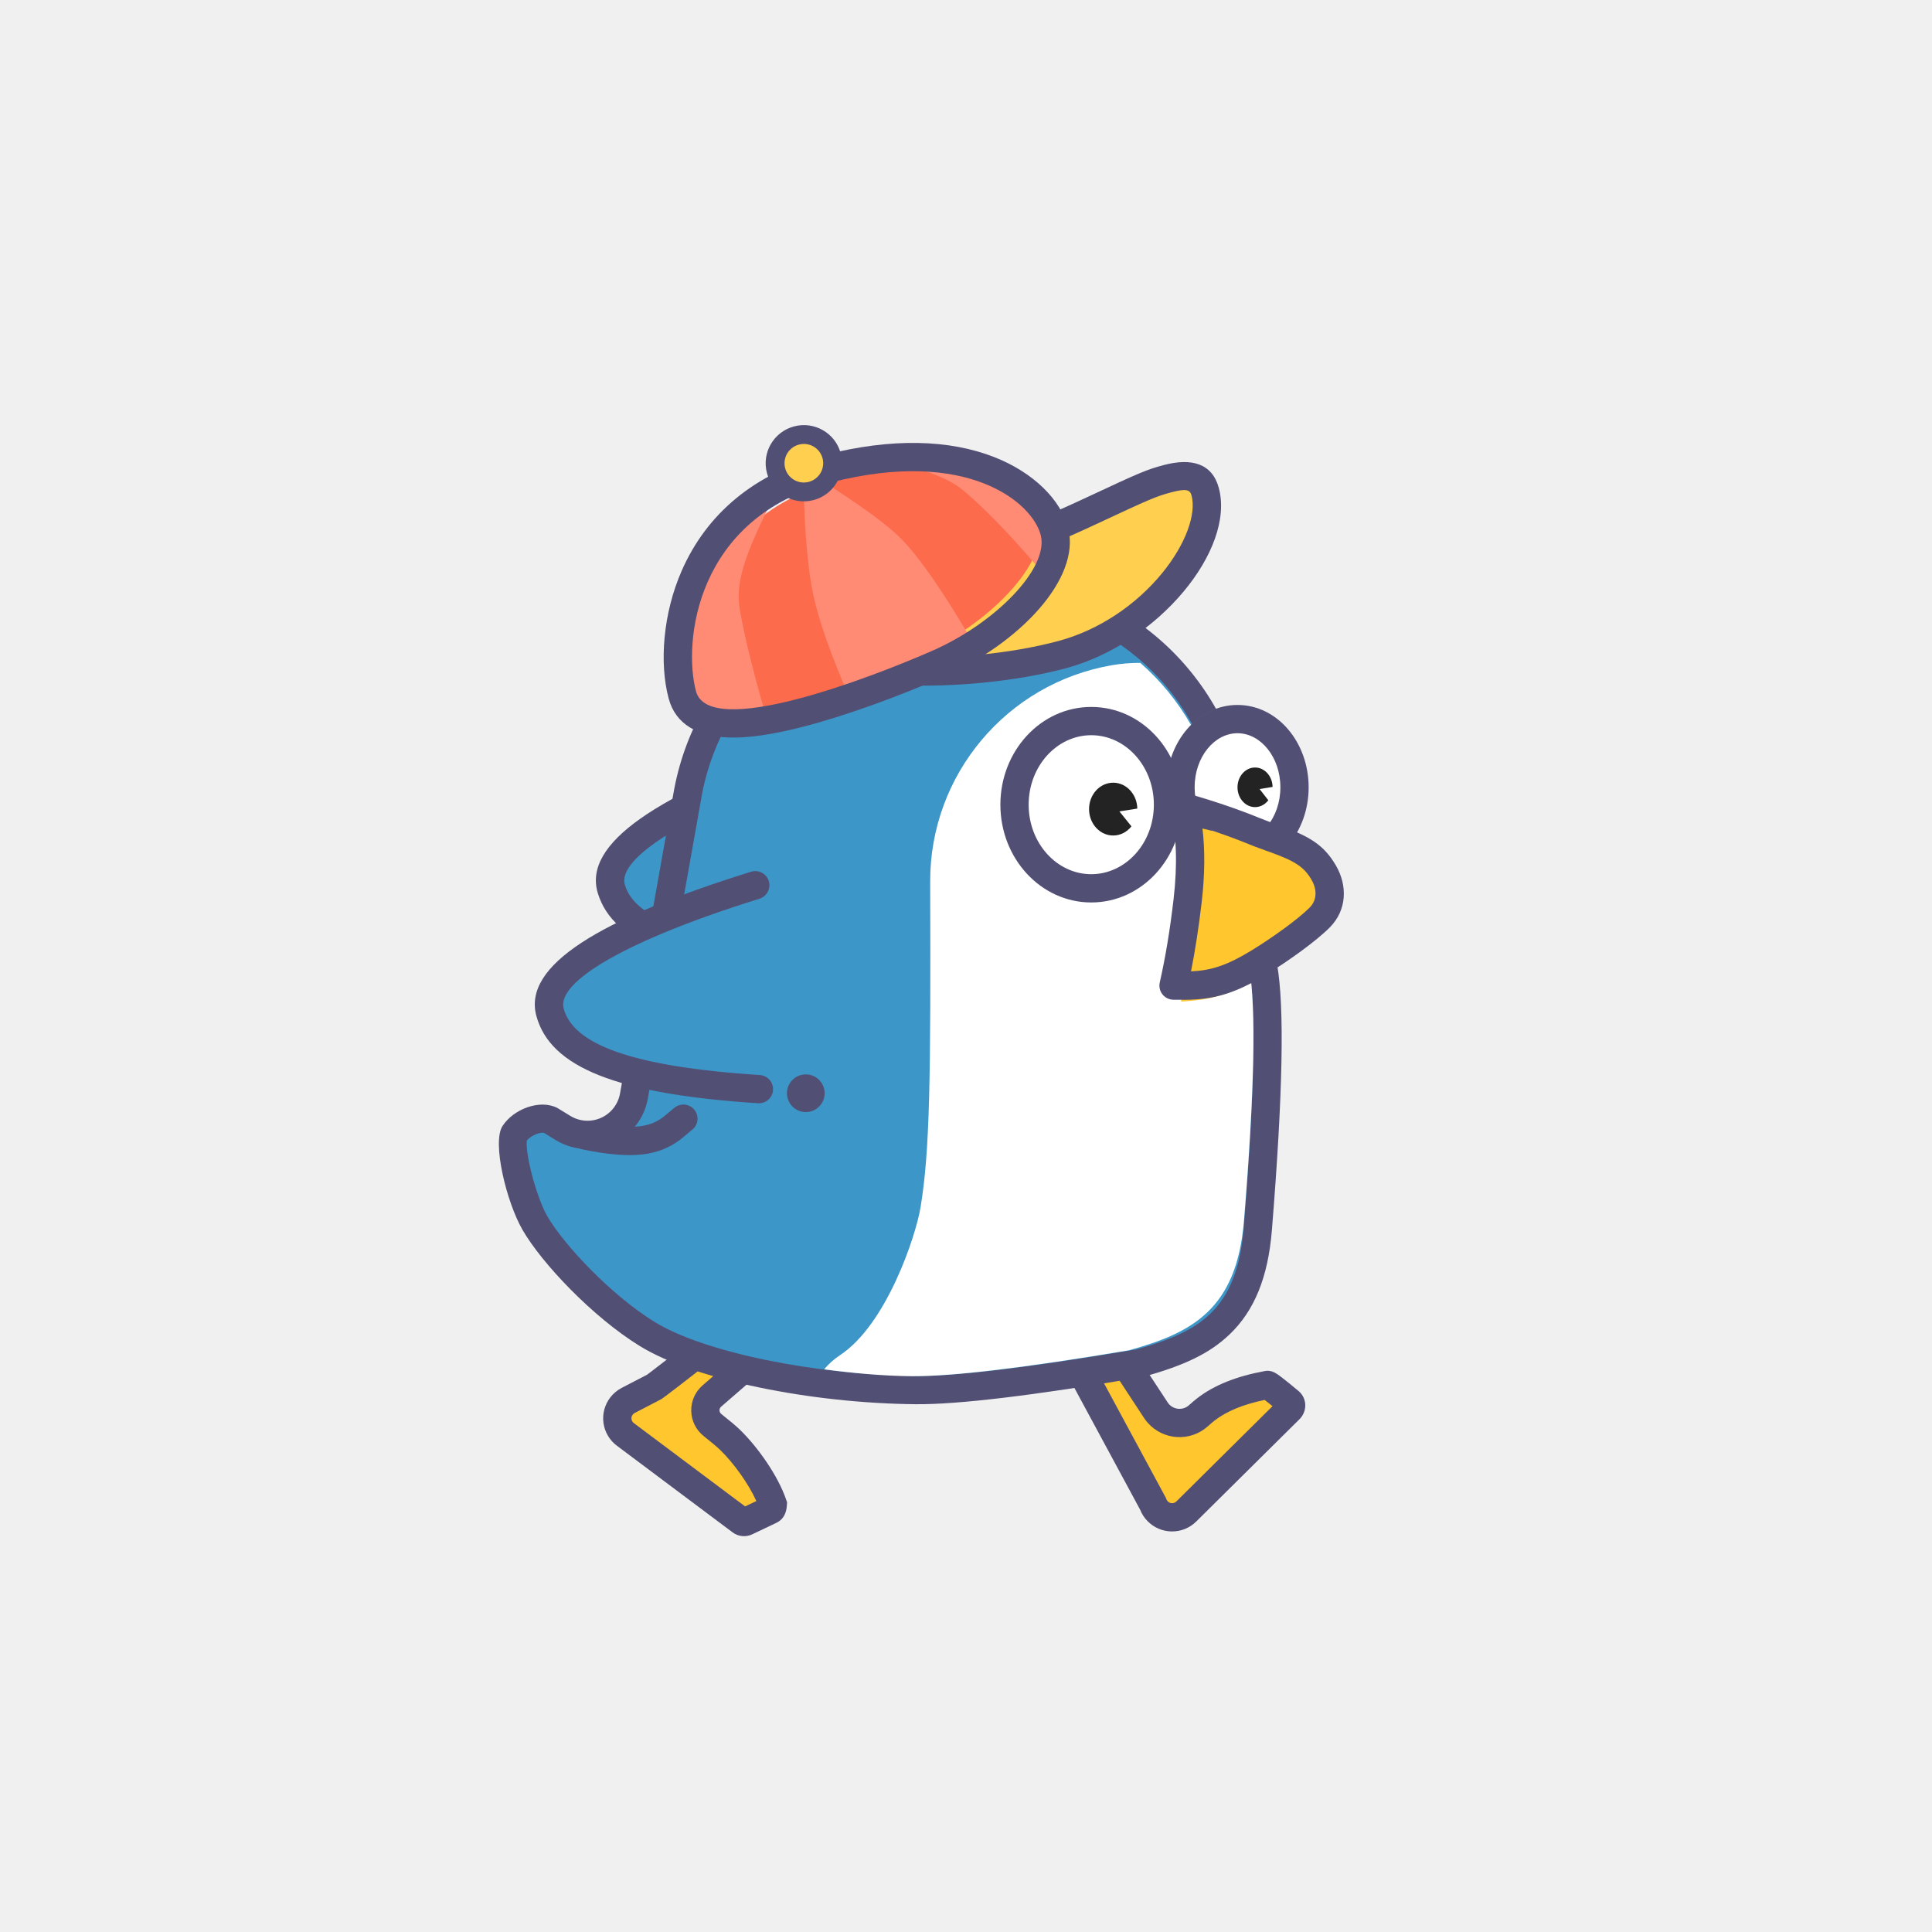
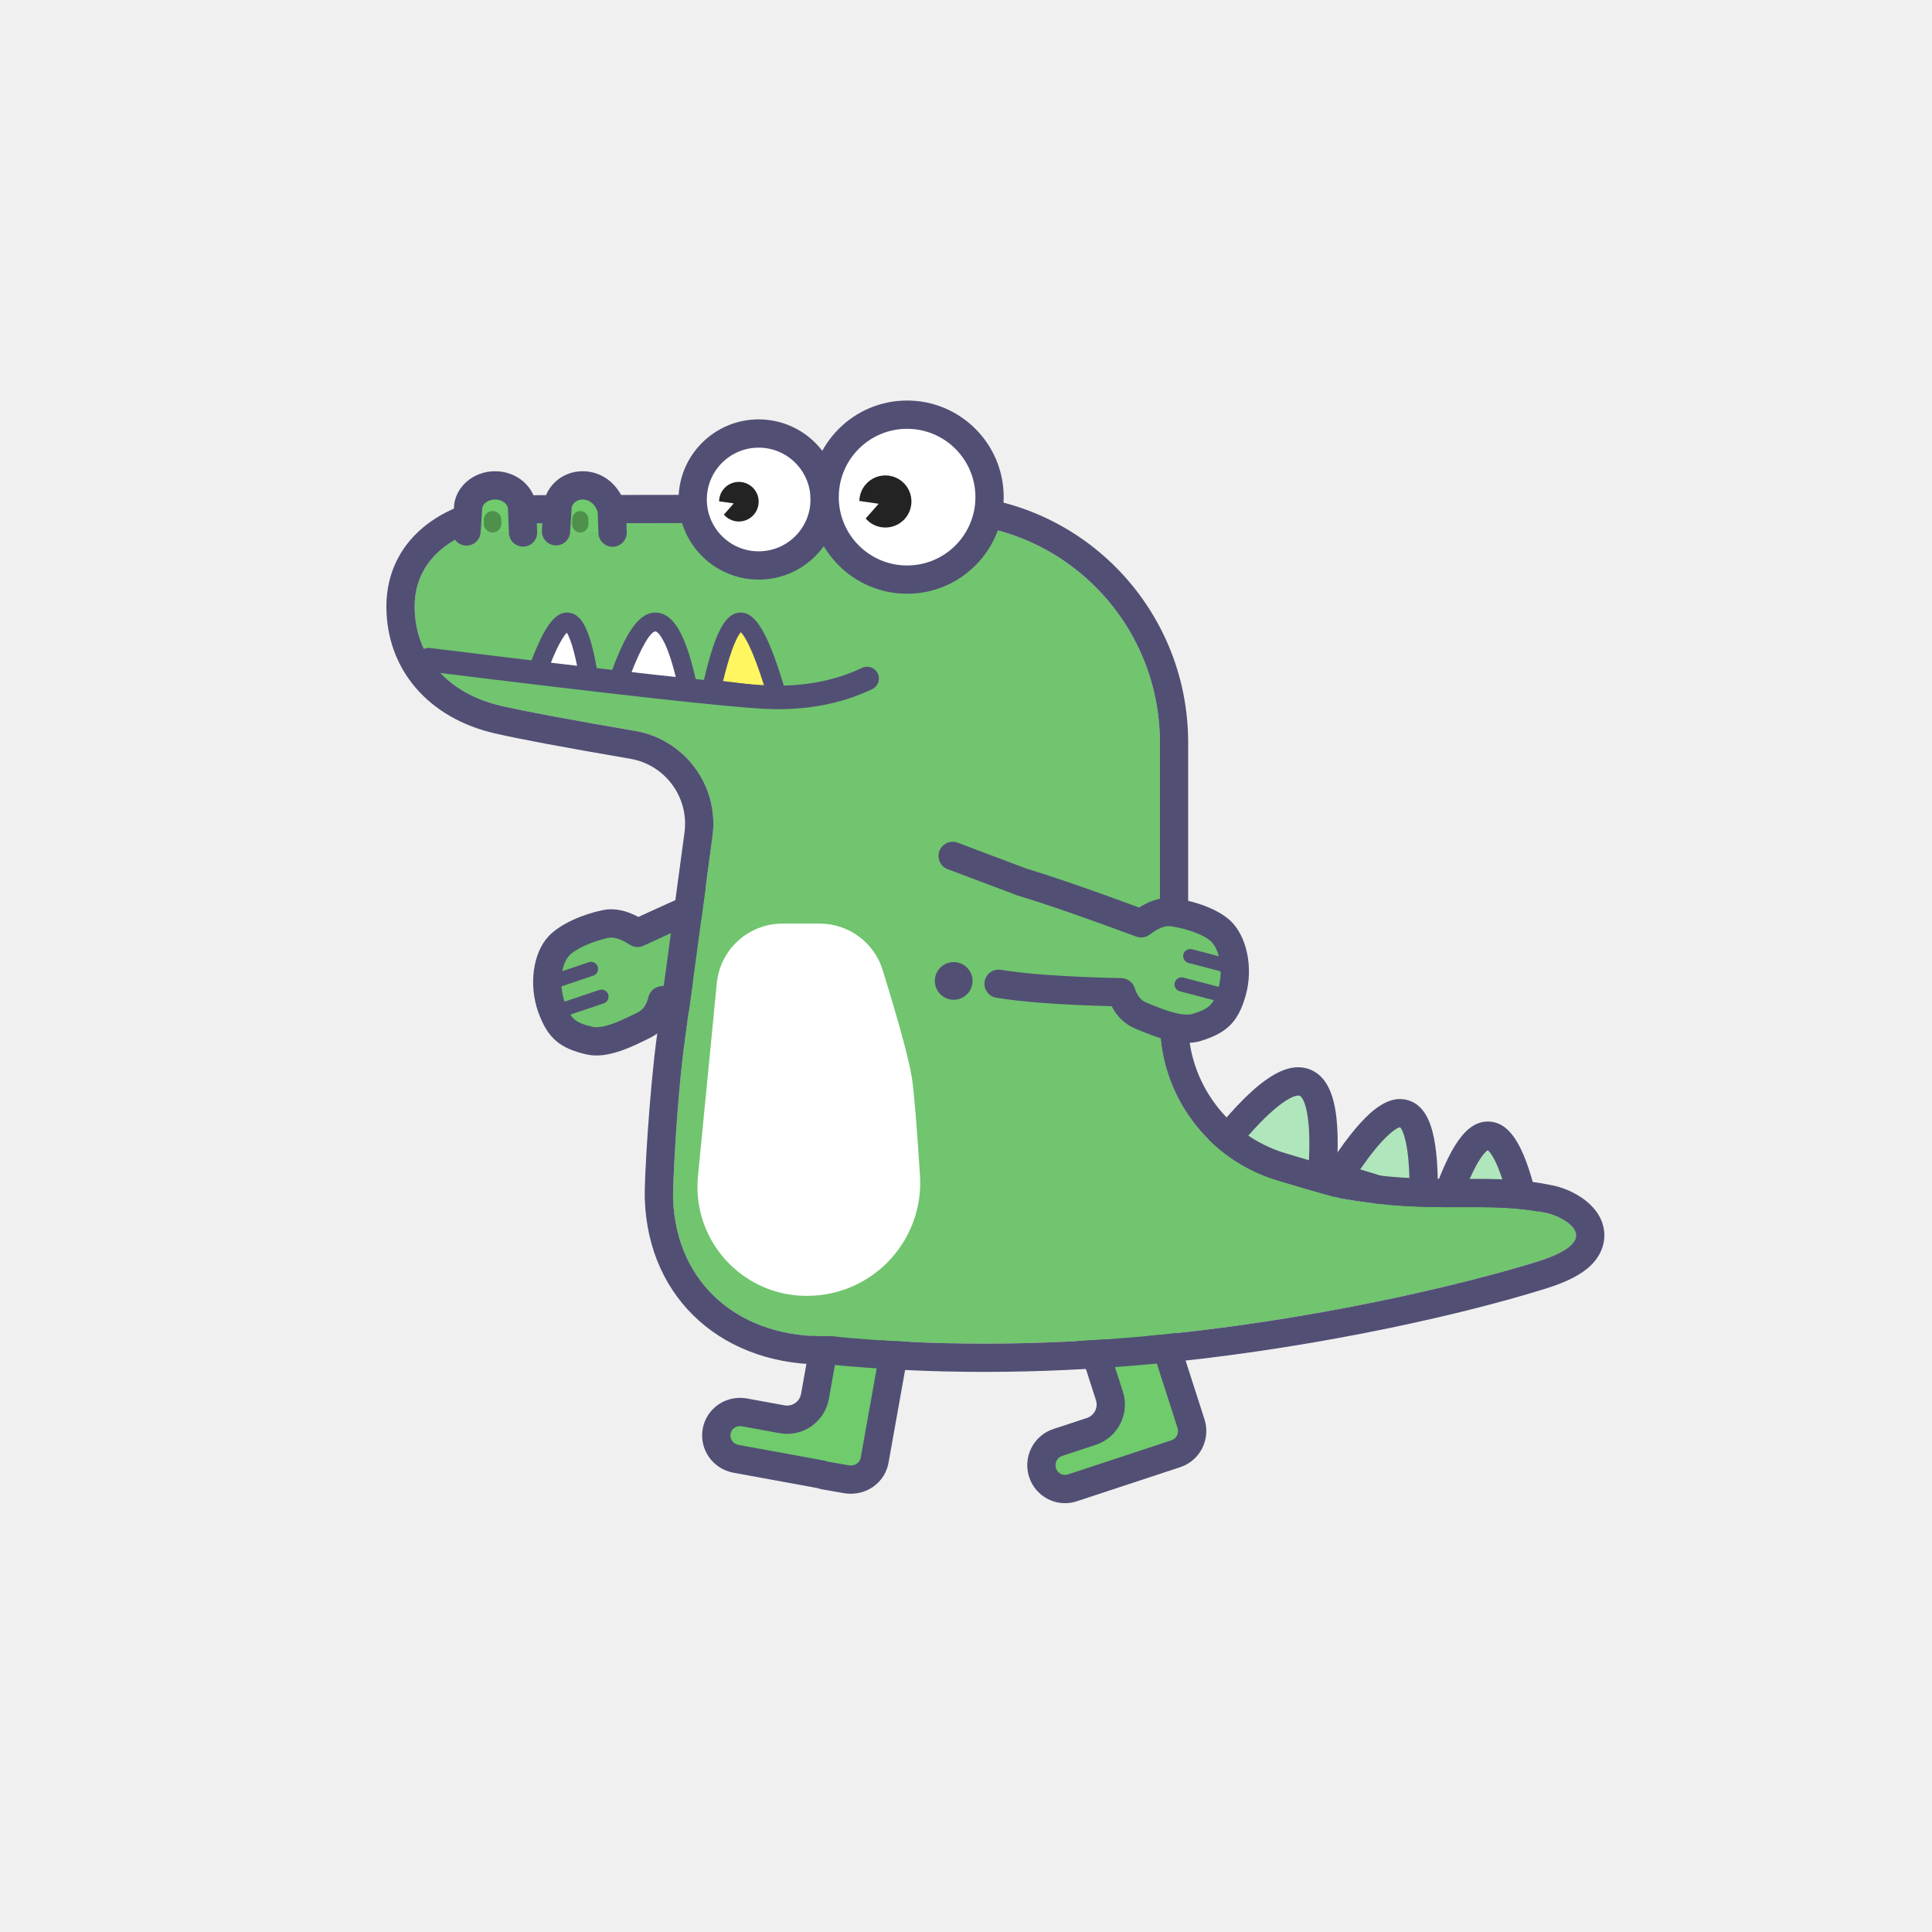
<svg xmlns="http://www.w3.org/2000/svg" width="800px" height="800px" viewBox="0 0 1024 1024" class="icon" version="1.1">
-   <path d="M377.299 739.92l24.861-21.554a2.505 2.505 0 0 0-0.15-3.916l-12.957-9.626a2.597 2.597 0 0 0-3.239 0.12c-25.433 19.786-38.425 29.818-38.979 30.108l-13.839 7.19a10.854 10.854 0 0 0-3.619 3.04 10.64 10.64 0 0 0 2.143 15.038l61.293 45.89c0.769 0.572 1.796 0.674 2.662 0.26l12.81-6.099c0.777-0.367 1.214-1.399 1.316-3.084-4.423-12.99-15.665-27.351-22.678-34.152-1.798-1.743-4.89-4.348-9.276-7.822a9.99 9.99 0 0 1-1.633-14.034c0.385-0.497 0.817-0.952 1.286-1.359z" fill="#FFC62E" />
-   <path d="M345.038 727.05a1996.8 1996.8 0 0 0 7.375-5.672c6.469-4.995 16.034-12.42 28.692-22.263a10.09 10.09 0 0 1 12.415-0.305l12.957 9.623a10.003 10.003 0 0 1 0.592 15.6l-24.861 21.551a2.498 2.498 0 0 0 0.087 3.849c4.568 3.611 7.817 6.356 9.84 8.317 9.658 9.358 20.275 24.544 24.556 37.114l0.475 1.396-0.09 1.476c-0.25 4.121-1.716 7.555-5.575 9.396l-12.81 6.099a10.1 10.1 0 0 1-10.372-1.024l-61.27-45.88a18.13 18.13 0 0 1-3.629-25.602 18.355 18.355 0 0 1 6.119-5.135l13.404-6.966c0.637-0.472 1.269-0.949 2.093-1.573z m45.68-16.444l-0.205 0.165c0.07-0.055 0.14-0.107 0.205-0.165z m-9.011 57.898c-1.576-1.526-4.508-4.004-8.711-7.33a17.483 17.483 0 0 1-0.602-26.916l20.175-17.493-4.99-3.704c-27.725 21.564-36.085 28.01-37.291 28.637l-13.839 7.19a3.364 3.364 0 0 0-1.121 0.942c-1.079 1.406-0.797 3.384 0.682 4.483l58.912 44.112 5.952-2.837c-4.208-9.351-12.141-20.275-19.166-27.084z" fill="#524F75" />
-   <path d="M612.639 747.448l-24.294-37.001a2.51 2.51 0 0 0-3.249-0.862l-14.291 7.345c-1.406 0.922-1.723 2.5-0.957 3.674l41.252 76.41a10.914 10.914 0 0 0 2.45 3.949 10.69 10.69 0 0 0 15.213 0.142l54.829-54.329c1.051-1.209 0.939-2.815-0.112-3.736-7.29-6.084-11.187-9.079-11.689-8.986-13.891 2.533-24.766 6.843-32.623 12.937a74.752 74.752 0 0 0-4.009 3.402v-0.002a14.985 14.985 0 0 1-22.521-2.942z" fill="#FFC62E" />
-   <path d="M566.702 710.666l0.332-0.217 14.638-7.528a10.005 10.005 0 0 1 12.937 3.409l24.294 37.004a7.493 7.493 0 0 0 11.262 1.469 81.001 81.001 0 0 1 4.418-3.741c8.909-6.908 20.885-11.654 35.87-14.386a7.348 7.348 0 0 1 3.751 0.25c0.482 0.155 0.902 0.337 1.311 0.542 0.47 0.242 0.924 0.512 1.421 0.839 0.727 0.477 1.616 1.131 2.722 1.981 2.043 1.571 4.91 3.896 8.764 7.116 4.241 3.719 4.508 10.05 0.829 14.286l-0.38 0.407-54.829 54.329a18.187 18.187 0 0 1-25.86-0.24 18.2 18.2 0 0 1-3.911-6.057l-40.908-75.774c-2.827-4.705-1.286-10.66 3.337-13.689z m77.06 42.246c-0.879 0.682-2.088 1.708-3.599 3.065-9.248 8.277-23.462 7.493-31.742-1.756a22.136 22.136 0 0 1-2.041-2.652l-21.839-33.263-5.802 2.982 39.239 72.684 0.192 0.549c0.165 0.462 0.427 0.882 0.764 1.226a3.197 3.197 0 0 0 4.566 0.045l50.953-50.491a171.303 171.303 0 0 0-3.919-3.122c-0.082-0.062-0.162-0.127-0.247-0.187-11.404 2.36-20.23 6.042-26.527 10.919z" fill="#524F75" />
-   <path d="M433.971 510.666c-77.699-6.414-104.805-21.889-110.01-42.766-5.205-20.877 35.475-43.552 109.845-65.301" fill="#3D96C8" />
-   <path d="M436.349 500.666c-69.135-2.075-99.495-13.135-105.157-31.649-4.218-13.802 31.12-37.019 101.588-61.7a7.493 7.493 0 1 0-4.955-14.144c-79.502 27.845-119.039 53.82-110.967 80.224 8.254 27.001 43.922 39.993 119.039 42.246a7.493 7.493 0 1 0 0.452-14.978z" fill="#524F75" />
-   <path d="M343.122 707.097c28.679 17.62 90.112 29.191 142.216 29.679 21.896 0.202 61.47-4.546 118.734-14.244 33.989-9.536 58.623-22.166 62.591-71.096 5.767-71.143 6.708-117.51 2.812-139.097-3.149-17.48-8.699-48.068-16.654-91.763C641.396 357.798 586.989 312.195 523.511 312.195H493.835C430.779 312.195 376.607 357.214 364.734 419.478L335.997 580.913c-2.418 13.582-15.387 22.63-28.967 20.215a25.031 25.031 0 0 1-8.714-3.322l-6.359-3.909c-5.555-2.865-15.52 1.086-19.334 7.018-3.814 5.932 4.323 35.922 10.799 47.181 6.479 11.244 31.017 41.382 59.699 59z" fill="#3D96C8" />
-   <path d="M339.199 713.483c-25.086-15.412-52.122-44.022-62.272-61.66-8.472-14.726-16.209-46.257-10.607-54.971 5.847-9.096 19.896-14.351 29.069-9.626l6.853 4.193a17.483 17.483 0 0 0 26.377-11.821l28.754-161.525C369.919 352.283 427.178 304.702 493.835 304.702h29.676c67.102 0 124.611 48.2 136.682 114.533 7.955 43.7 13.504 74.29 16.656 91.778 4.046 22.453 3.099 69.215-2.722 141.03-2.026 24.998-9.331 42.653-22.313 55.116-10.799 10.365-24.296 16.576-45.723 22.585-58.448 9.94-98.356 14.728-120.827 14.518-55.591-0.512-117.063-12.965-146.065-30.78z m-59.941-104.923c0.28 3.269 1.044 7.503 2.185 12.156 2.273 9.263 5.719 18.839 8.477 23.634 8.936 15.527 34.234 42.299 57.127 56.36 26.247 16.127 85.244 28.073 138.362 28.567 21.272 0.195 60.391-4.488 117.021-14.074 19.024-5.362 30.458-10.657 39.009-18.862 10.12-9.718 16.004-23.942 17.755-45.523 5.712-70.474 6.639-116.441 2.907-137.161-3.152-17.475-8.699-48.058-16.654-91.75C634.673 362.696 583.36 319.688 523.511 319.688H493.835C434.383 319.688 383.296 362.144 372.112 420.792l-28.737 161.432c-3.142 17.653-20.003 29.419-37.656 26.277a32.403 32.403 0 0 1-11.329-4.318l-6.007-3.696c-1.771-0.659-7.008 1.296-9.159 4.054-0.12 1.211-0.1 2.475 0.032 4.021z" fill="#524F75" />
-   <path d="M645.869 424.308a52914.725 52914.725 0 0 1 16.194 88.544c3.786 20.827 2.872 65.566-2.737 134.214-3.859 47.211-27.81 59.399-60.868 68.601-55.683 9.358-94.173 13.941-115.467 13.744-14.284-0.132-30.213-1.506-46.18-3.639a38.417 38.417 0 0 1 8.374-7.478c24.848-16.369 40.283-63.52 42.713-78.309 4.94-30.058 5.447-66.567 5.118-172.679-0.175-56.557 40.438-105.002 96.159-114.7a85.609 85.609 0 0 1 15.18-1.271A127.171 127.171 0 0 1 645.869 424.308z" fill="#FFFFFF" />
-   <path d="M618.146 419.733a45.306 36.24 90 1 0 72.479 0 45.306 36.24 90 1 0-72.479 0Z" fill="#FFFFFF" />
-   <path d="M655.902 460.945c21.154 0 37.708-19.813 37.708-43.652s-16.556-43.652-37.708-43.652c-21.154 0-37.708 19.813-37.708 43.652s16.559 43.652 37.708 43.652z m0-14.985c-12.226 0-22.723-12.568-22.723-28.667s10.502-28.667 22.723-28.667c12.221 0 22.723 12.568 22.723 28.667s-10.502 28.667-22.723 28.667z" fill="#524F75" />
-   <path d="M672.239 424.153c-1.711 2.228-4.226 3.636-7.038 3.636-5.137 0-9.298-4.7-9.298-10.497s4.161-10.497 9.298-10.497c5.073 0 9.196 4.586 9.298 10.285l-6.893 1.131 4.633 5.944z" fill="#232323" />
-   <path d="M625.996 530.869c12.842-1.004 23.952-1.376 43.79-15.979 8.272-6.092 23.255-18.332 30.243-26.726 6.619-7.947 4.503-17.55 0-23.917-9.261-13.09-23.112-13.834-38.805-18.734-6.027-1.881-19.936-5.884-37.736-9.268 4.556 13.594 6.566 29.978 6.019 49.152-0.475 16.739-1.643 31.896-3.512 45.473z" fill="#FFC62E" />
-   <path d="M636.913 478.248c1.693-14.576 1.821-27.8 0.36-39.681 9.358 2.967 17.735 6.032 24.421 8.781 1.843 0.757 3.736 1.486 5.932 2.29 0.849 0.312 1.711 0.622 2.82 1.022l2.702 0.969c12.947 4.66 17.93 7.722 21.946 14.611 3.077 5.27 2.942 10.872-0.932 14.771-6.089 6.137-19.923 16.094-31.04 22.87-12.862 7.84-21.229 10.495-31.854 10.969 2.228-11.212 4.106-23.41 5.644-36.602z m-14.975 51.625l1.636 0.017c2.233 0.022 3.417 0.03 4.783 0.017 14.796-0.122 26.137-3.219 42.566-13.235 12.068-7.353 26.736-17.915 33.877-25.108 9.151-9.223 9.468-22.208 3.234-32.883-6.289-10.767-13.812-15.395-29.816-21.154l-2.717-0.974c-1.079-0.387-1.908-0.687-2.712-0.984a144.529 144.529 0 0 1-5.4-2.085c-9.845-4.046-23.01-8.684-37.603-12.802-5.51-1.556-10.66 3.397-9.316 8.966 3.132 13.012 3.671 28.64 1.556 46.869-1.903 16.382-4.346 31.115-7.328 44.199a7.493 7.493 0 0 0 7.24 9.156z" fill="#524F75" />
-   <path d="M540.722 424.728a45.306 36.24 90 1 0 72.479 0 45.306 36.24 90 1 0-72.479 0Z" fill="#FFFFFF" />
-   <path d="M578.39 478.325c26.749 0 48.165-23.337 48.165-51.817 0-28.482-21.414-51.819-48.165-51.819-26.754 0-48.168 23.337-48.168 51.819 0 28.48 21.414 51.817 48.168 51.817z m0-14.985c-18.172 0-33.183-16.354-33.183-36.832 0-20.48 15.008-36.834 33.183-36.834s33.18 16.354 33.18 36.834c0 20.478-15.01 36.832-33.18 36.832z" fill="#524F75" />
-   <path d="M599.689 437.987c-2.348 2.967-5.809 4.848-9.678 4.848-7.061 0-12.788-6.266-12.788-13.996s5.727-13.996 12.788-13.996c6.976 0 12.643 6.114 12.78 13.714l-9.478 1.509 6.376 7.922z" fill="#232323" />
-   <path d="M308.816 609.225c12.935 2.697 23.477 3.601 31.769 2.635 8.03-0.942 14.239-3.579 19.781-7.712 1.796-1.341 5.849-4.873 6.244-5.157a7.488 7.488 0 0 0 1.676-10.46 7.488 7.488 0 0 0-10.462-1.676c-1.099 0.794-5.262 4.423-6.419 5.282-3.519 2.625-7.278 4.221-12.565 4.84-6.441 0.754-15.477-0.025-26.969-2.42a7.493 7.493 0 1 0-3.055 14.668z" fill="#524F75" />
-   <path d="M564.557 345.487c48.274-15.683 79.396-65.029 71.217-90.227-8.186-25.196-57.612 18.563-105.88 34.25-48.269 15.682-114.222 26.391-106.033 51.587 8.189 25.196 92.425 20.073 140.696 4.39z" fill="#FFD04F" />
-   <path d="M564.877 354.21c-25.509 6.835-59.661 10.3-88.26 8.895-34.083-1.675-56.796-9.511-61.195-25.94-3.796-14.166 5.785-24.268 24.578-31.938 12.481-5.095 24.87-8.303 56.088-15.298l4.641-1.042c12.7-2.858 20.746-4.77 28.575-6.868 6.145-1.646 12.64-3.837 19.676-6.586 7.977-3.117 15.784-6.569 27.153-11.883 27.779-12.984 31.493-14.613 40.647-17.05 14.881-3.964 25.753-0.793 29.224 12.154 8.742 32.626-31.896 82.365-81.127 95.556z m-3.881-14.474c21.418-5.739 41.159-19.067 55.006-36.019 12.452-15.241 18.183-31.264 15.526-41.179-0.813-3.035-2.973-3.664-10.894-1.554-7.853 2.091-11.678 3.77-38.161 16.146-11.639 5.44-19.693 9.003-28.041 12.266-7.523 2.939-14.531 5.3-21.254 7.104-8.072 2.163-16.281 4.114-29.165 7.011l-4.653 1.045c-30.268 6.784-42.319 9.902-53.7 14.547-12.628 5.155-16.962 9.727-15.767 14.187 4.531 16.911 78.483 20.545 131.104 6.446z" fill="#524F75" />
-   <path d="M495.947 342.914c32.907-16.515 59.588-47.046 54.359-64.169-5.227-17.126-41.166-44.474-112.315-22.247-71.158 22.232-74.045 89.128-65.861 114.325 8.189 25.196 90.904-11.396 123.817-27.91z" fill="#FD6B4D" />
-   <path d="M426.144 248.536c20.569 13.442 41.183 26.416 51.956 37.499 9.111 9.375 20.959 26.371 35.544 50.994 2.66 4.495-61.501 37.061-62.89 33.894-10.154-23.151-16.75-41.834-19.782-56.052-3.449-16.162-5.336-44.743-4.828-66.334z m3.206-0.001c30.731-7.795 55.483-10.704 75.633-9.411 20.149 1.29 36.288 18.559 57.347 37.11L556.379 308.037c-17.898-21.48-33.181-37.527-45.848-48.139-8.849-7.413-24.746-12.752-47.69-16.018-9.898-1.407-20.972 5.291-33.491 4.656z m-14.018 4.465C396.105 290.529 389.277 306.945 392.131 323.222c2.853 16.275 8.22 37.508 16.096 63.698L362.075 380.289c-0.217-4.94-3.551-9.288-3.538-13.891 0.071-26.367 3.922-47.257 11.546-62.662 8.959-18.095 23.135-28.019 45.25-50.736z" fill="#FF8B74" />
-   <path d="M493.997 344.987c33.729-14.768 61.973-43.859 57.645-61.236-4.322-17.376-38.78-46.571-111.004-28.095-72.219 18.474-78.603 85.134-71.75 110.722 6.86 25.591 91.377-6.623 125.108-21.391zM425.078 385.339c-15.427 3.945-28.486 5.937-39.043 5.549-15.816-0.587-27.891-6.714-31.619-20.627-5.034-18.786-3.044-45.183 6.985-67.951 13.097-29.738 38.333-51.655 75.53-61.169 35.759-9.15 66.316-8.215 90.167 1.174 20.602 8.114 35.302 22.59 39.092 37.815 6.631 26.676-25.99 60.991-66.183 78.587C476.22 369.128 448.282 379.406 425.078 385.339z" fill="#524F75" />
-   <path d="M440.784 241.578a15.205 15.248 75 1 0-29.456 7.893 15.205 15.248 75 1 0 29.456-7.893Z" fill="#FFD04F" />
-   <path d="M431.286 265.035c-10.796 2.893-21.891-3.495-24.779-14.273-2.888-10.779 3.529-21.858 14.322-24.751 10.793-2.892 21.891 3.495 24.779 14.273 2.891 10.778-3.529 21.858-14.322 24.751z m-2.583-9.65a10.23 10.23 0 0 0 7.258-12.515 10.23 10.23 0 0 0-12.543-7.209 10.23 10.23 0 0 0-7.26 12.518 10.23 10.23 0 0 0 12.545 7.206z" fill="#524F75" />
-   <path d="M401.508 578.095c-77.699-6.414-104.805-21.889-110.01-42.763s35.475-43.552 109.845-65.301" fill="#3D96C8" />
-   <path d="M402.727 569.799c-69.02-4.491-98.978-16.599-103.988-35.306-3.736-13.939 32.393-35.91 103.681-58.118a7.493 7.493 0 1 0-4.456-14.306C317.535 487.127 277.117 511.703 284.262 538.374c7.308 27.273 42.501 41.499 117.49 46.372a7.488 7.488 0 1 0 0.974-14.948z" fill="#524F75" />
-   <path d="M427.088 579.434m-9.99 0a9.99 9.99 0 1 0 19.98 0 9.99 9.99 0 1 0-19.98 0Z" fill="#524F75" />
+   <path d="M474.339 713.673c1.236-6.908-3.442-13.497-10.447-14.718l-11.162-1.941c-7.006-1.219-13.684 3.394-14.92 10.307l-5.864 32.805a14.983 14.983 0 0 1-17.388 12.118l-0.06-0.01-20.005-3.664c-6.943-1.204-13.459 3.292-14.666 10.038-1.219 6.816 3.362 13.332 10.262 14.596l45.036 8.242c0.762 0.29 1.563 0.512 2.398 0.657l11.162 1.941a12.982 12.982 0 0 0 5.545-0.23c4.668-1.149 8.449-4.905 9.341-9.88 0.012-0.09 3.604-20.178 10.769-60.261z" fill="#6FCB6C" />
+   <path d="M388.738 780.57c-10.939-2.003-18.237-12.383-16.289-23.282 1.938-10.852 12.365-18.005 23.39-16.087l20.005 3.666a7.503 7.503 0 0 0 8.724-6.057l5.864-32.808c1.966-10.992 12.533-18.29 23.579-16.369l11.162 1.941c11.074 1.926 18.509 12.4 16.539 23.415l-10.769 60.259a19.913 19.913 0 0 1-14.813 15.807 20.458 20.458 0 0 1-8.734 0.365l-11.162-1.941a20.53 20.53 0 0 1-3.057-0.777l-44.439-8.132z m73.87-74.233l-11.162-1.938c-2.965-0.514-5.754 1.411-6.261 4.241l-5.864 32.808a22.473 22.473 0 0 1-26.082 18.17l-20.03-3.666c-2.895-0.505-5.527 1.304-6.004 3.969-0.49 2.74 1.371 5.385 4.236 5.907l45.705 8.369 0.637 0.242c0.325 0.122 0.669 0.217 1.026 0.275l11.162 1.941c0.804 0.145 1.598 0.105 2.473-0.122 1.938-0.477 3.412-2.008 3.751-3.914l10.772-60.264c0.497-2.797-1.424-5.505-4.358-6.017z" fill="#524F75" />
+   <path d="M612.335 695.713c-2.173-6.751-9.348-10.445-16.032-8.252l-10.647 3.494c-6.681 2.193-10.34 9.438-8.17 16.187l10.522 32.706a14.988 14.988 0 0 1-9.576 18.824l-17.825 5.877c-6.579 2.168-10.17 9.306-8.035 15.952 2.145 6.646 9.211 10.265 15.77 8.102l54.884-18.092c6.579-2.168 10.17-9.306 8.035-15.952-0.022-0.085-6.334-19.701-18.927-58.845z" fill="#6FCB6C" />
+   <path d="M638.399 752.263c3.389 10.552-2.323 21.901-12.825 25.363l-54.881 18.09c-10.53 3.474-21.829-2.333-25.25-12.925-3.392-10.555 2.323-21.906 12.82-25.358l17.828-5.879a7.498 7.498 0 0 0 4.788-9.413l-10.522-32.708c-3.429-10.66 2.35-22.121 12.96-25.602l10.65-3.494c10.645-3.489 22.058 2.385 25.503 13.075l18.932 58.853z m-39.761-57.681l-10.65 3.492c-2.755 0.904-4.286 3.939-3.374 6.778l10.522 32.706c3.789 11.761-2.632 24.366-14.358 28.235l-17.83 5.879c-2.652 0.877-4.123 3.799-3.249 6.529 0.877 2.705 3.694 4.151 6.296 3.289l54.884-18.09c2.652-0.877 4.126-3.801 3.249-6.534l-18.937-58.853c-0.894-2.812-3.831-4.326-6.554-3.432z" fill="#524F75" />
+   <path d="M477.326 500.246c-31.944 9.83-55.938 16.646-71.992 20.445-16.044 3.806-34.159 6.961-54.342 9.478-1.583 6.379-4.783 10.745-9.586 13.1-7.203 3.532-20.025 10.39-29.027 8.267-9.009-2.118-15.35-4.491-20.028-17.588-4.68-13.092-1.683-26.679 3.871-32.581 5.557-5.902 17.343-10.085 24.703-11.629 4.908-1.026 10.575 0.542 17.001 4.71 24.409-11.346 43.298-19.491 56.67-24.431 13.372-4.94 37.184-12.578 71.445-22.908" fill="#70C56E" />
+   <path d="M344.713 549.995c-0.325 0.155-0.664 0.325-1.136 0.559l-1.254 0.619c-1.079 0.529-1.923 0.947-2.782 1.356-3.789 1.823-7.043 3.219-10.3 4.346-6.928 2.398-13.03 3.259-18.577 1.951-13.622-3.207-20.34-8.292-25.368-22.361-5.232-14.641-2.72-31.544 5.472-40.241 6.102-6.479 17.833-11.559 28.617-13.822 6.012-1.261 12.345 0.042 18.959 3.586 22.858-10.562 40.723-18.225 53.648-23.003 13.559-5.005 37.486-12.675 71.882-23.047a7.493 7.493 0 1 1 4.328 14.348c-34.122 10.29-57.824 17.89-71.011 22.76-13.145 4.858-31.869 12.927-56.108 24.199a7.5 7.5 0 0 1-7.235-0.507c-4.91-3.184-8.682-4.228-11.386-3.664-8.06 1.688-17.243 5.669-20.785 9.428-4.076 4.331-5.707 15.298-2.265 24.926 3.144 8.791 5.649 10.69 14.691 12.815 2.228 0.524 5.749 0.025 10.24-1.524 2.627-0.909 5.397-2.098 8.716-3.696a656.559 656.559 0 0 0 5.055-2.485c2.692-1.319 4.533-3.831 5.615-8.182a7.498 7.498 0 0 1 6.344-5.625c19.923-2.485 37.771-5.6 53.548-9.331 15.85-3.759 39.711-10.537 71.515-20.323a7.493 7.493 0 0 1 4.406 14.324c-32.089 9.875-56.225 16.729-72.469 20.577-15.068 3.572-31.879 6.574-50.451 9.021-2.473 5.884-6.461 10.317-11.911 12.992z" fill="#524F75" />
+   <path d="M293.209 516.376l18.762-6.334a3.746 3.746 0 1 1 2.398 7.096l-18.762 6.336a3.746 3.746 0 1 1-2.398-7.098zM298.941 531.006l18.764-6.336a3.746 3.746 0 0 1 2.403 7.093l-18.764 6.341a3.751 3.751 0 0 1-4.75-2.35 3.744 3.744 0 0 1 2.348-4.748z" fill="#524F75" />
+   <path d="M691.232 573.682c9.323 3.582 12.385 23.482 9.181 59.707L644.456 611.902c21.856-29.059 37.451-41.799 46.777-38.22z" fill="#B0E6BB" />
+   <path d="M693.213 592.631c-1.029-7.583-2.872-11.232-4.366-11.833-1.491-0.602-5.35 0.742-11.356 5.48-5.897 4.648-12.96 11.926-21.122 21.801l36.891 14.908c0.992-12.773 0.964-22.915-0.047-30.355z m1.249-25.727c14.001 5.662 17.013 27.76 12.783 67.594a7.493 7.493 0 0 1-10.255 6.156l-55.576-22.453a7.49 7.49 0 0 1-3.102-11.551c24.633-31.597 42.146-45.406 56.15-39.746z" fill="#524F75" />
+   <path d="M743.164 590.054c7.67 1.918 11.918 17.56 12.748 46.939l-46.045-11.481c14.526-25.55 25.62-37.371 33.297-35.458z" fill="#B0E6BB" />
+   <path d="M745.155 605.556c-1.199-5.542-2.62-7.887-3.112-8.04-0.487-0.152-2.98 0.999-7.068 4.925-4.019 3.854-8.719 9.646-14.044 17.348l26.167 8c-0.115-9.363-0.767-16.794-1.943-22.233z m1.269-22.371c12.51 3.824 16.384 21.744 15.58 54.889a7.5 7.5 0 0 1-9.683 6.986l-45.383-13.876a7.493 7.493 0 0 1-4.118-11.202c17.868-27.928 31.102-40.615 43.605-36.797z" fill="#524F75" />
+   <path d="M789.614 601.98c7.048 0.619 13.01 13.679 17.883 39.177l-42.301-3.701c9.228-24.264 17.368-36.09 24.419-35.475z" fill="#B0E6BB" />
+   <path d="M788.19 609.869c-1.114 0.884-2.49 2.518-4.006 4.898-2.478 3.891-5.127 9.413-7.892 16.519l22.198 1.164c-2.008-7.358-4.061-13.127-6.124-17.253-1.259-2.523-2.453-4.293-3.474-5.287a5.362 5.362 0 0 0-0.332-0.305 5.929 5.929 0 0 0-0.37 0.265z m1.156-15.41c12.198 0.639 19.571 15.4 26.159 44.342 1.099 4.845-2.74 9.408-7.697 9.146l-42.406-2.225a7.5 7.5 0 0 1-6.703-9.9c9.583-28.093 18.459-42.004 30.648-41.362z" fill="#524F75" />
+   <path d="M439.678 708.171c-46.34 1.571-81.403-26.567-82.961-73.181-0.15-4.456 1.706-50.581 6.366-84.343 2.443-17.693 7.295-53.483 14.558-107.355 3.594-26.654-14.563-51.367-41.072-55.908-34.569-5.919-58.273-10.36-71.113-13.322C238.367 367.811 219.785 348.752 219.785 321.386c0-27.428 24.756-42.094 51.962-43.935 83.486-0.247 126.299-0.247 128.44 0l98.908-0.222c63.885 0 115.67 52.094 115.67 116.356v148.298c0 38.577 25.288 72.594 62.234 83.708 19.701 5.927 31.264 9.189 34.689 9.78 49.966 8.634 75.521 0.727 108.167 7.58 7.727 1.618 33.397 13.789-5.352 25.83-38.158 11.853-119.136 31.434-206.918 39.389-58.525 5.302-114.488 5.302-167.906 0z" fill="#70C56E" />
+   <path d="M439.678 708.171c53.415 5.302 109.381 5.302 167.906 0 87.779-7.957 168.755-27.536 206.918-39.389 38.75-12.036 13.072-24.206 5.352-25.83-32.638-6.853-58.201 1.054-108.167-7.58-3.424-0.592-14.988-3.854-34.689-9.78-36.946-11.109-62.234-45.126-62.234-83.708v-148.298c0-64.262-51.784-116.356-115.67-116.356l-98.911 0.222c-2.14-0.247-44.956-0.247-128.44 0C244.541 279.29 219.785 293.955 219.785 321.386c0 27.366 18.587 46.425 45.675 52.676 12.84 2.962 36.544 7.403 71.113 13.322 26.509 4.538 44.666 29.254 41.072 55.908-7.263 53.875-12.116 89.662-14.558 107.355-4.66 33.762-6.516 79.882-6.366 84.343 1.558 46.614 36.619 74.752 82.956 73.181z m-97.934-72.684c-0.362-10.814 2.695-59.337 6.499-86.888 2.44-17.673 7.29-53.448 14.553-107.308 2.515-18.659-10.195-35.957-28.752-39.134-34.838-5.967-58.75-10.447-71.955-13.492C227.573 380.698 204.8 355.276 204.8 321.386c0-34.474 28.66-56.365 65.936-58.885 81.888-0.272 120.65-0.295 129.416-0.027l98.943-0.23c72.177 0 130.655 58.823 130.655 131.342v148.298a72.437 72.437 0 0 0 51.565 69.36c18.819 5.662 30.395 8.921 32.925 9.361 20.787 3.591 34.464 4.318 60.816 4.228 12.318-0.042 17.545 0.02 24.356 0.415 8.272 0.477 15.87 1.426 23.525 3.035 9.373 1.971 20.168 7.79 24.886 16.606 4.638 8.677 2.77 18.534-4.566 25.712-5.175 5.065-13.092 9.001-24.306 12.485-53.293 16.556-134.254 33.143-210.01 40.011-59.087 5.355-115.68 5.385-169.769 0.08-54.931 1.414-95.629-33.844-97.427-87.689z" fill="#524F75" />
+   <path d="M414.727 489.522h19.721a34.963 34.963 0 0 1 33.412 24.666c8.814 28.592 13.954 47.541 15.422 56.842 1.141 7.225 2.585 24.576 4.331 52.059 2.1 33.04-22.98 61.525-56.02 63.623a60.316 60.316 0 0 1-3.801 0.122h-0.297c-31.944 0-57.839-25.895-57.839-57.839 0-1.878 0.092-3.756 0.272-5.625l9.995-102.275c1.751-17.918 16.811-31.574 34.804-31.574z" fill="#FFFFFF" />
+   <path d="M294.712 281.575l0.737-11.714c-0.002-6.966 5.964-12.613 13.317-12.613 7.355 0 13.235 5.075 15.46 12.613L324.683 282.224" fill="#6FCB6C" />
+   <path d="M317.19 282.499a7.493 7.493 0 1 0 14.975-0.549l-0.487-13.305-0.267-0.904c-3.162-10.722-11.928-17.985-22.645-17.985-11.314 0-20.662 8.769-20.81 19.841l-0.727 11.506a7.493 7.493 0 0 0 14.958 0.942l0.737-11.711 0.015-0.472c0-2.732 2.523-5.12 5.827-5.12 3.529 0 6.534 2.315 8.01 6.436l0.415 11.321z" fill="#524F75" />
+   <path d="M307.557 270.873c2.365 0 4.281 1.918 4.281 4.281v2.79a4.281 4.281 0 0 1-8.562 0v-2.79a4.276 4.276 0 0 1 4.281-4.281z" fill="#4E904C" />
+   <path d="M247.259 281.575l0.794-11.714c-0.002-6.966 6.421-12.613 14.343-12.613s14.343 5.647 14.343 12.613L277.229 282.224" fill="#6FCB6C" />
+   <path d="M262.396 249.756c-11.761 0-21.671 8.627-21.836 19.821l-0.779 11.491a7.493 7.493 0 1 0 14.95 1.014l0.794-11.714 0.017-0.507c0-2.597 2.867-5.12 6.853-5.12 3.984 0 6.851 2.523 6.851 5.12l0.005 0.295 0.49 12.363a7.49 7.49 0 0 0 7.782 7.19 7.49 7.49 0 0 0 7.19-7.782l-0.482-12.233c-0.097-11.252-10.033-19.938-21.836-19.938z" fill="#524F75" />
+   <path d="M261.09 270.873c2.548 0 4.61 2.065 4.61 4.61v2.133a4.61 4.61 0 0 1-9.221-0.002v-2.13a4.608 4.608 0 0 1 4.61-4.61z" fill="#4E904C" />
+   <path d="M402.107 264.741m-34.966 0a34.966 34.966 0 1 0 69.932 0 34.966 34.966 0 1 0-69.932 0Z" fill="#FFFFFF" />
+   <path d="M402.107 307.2C378.655 307.2 359.649 288.191 359.649 264.741S378.655 222.283 402.107 222.283s42.459 19.009 42.459 42.459-19.011 42.459-42.459 42.459z m0-14.985c15.173 0 27.473-12.3 27.473-27.473S417.28 237.268 402.107 237.268 374.634 249.569 374.634 264.741s12.295 27.473 27.473 27.473z" fill="#524F75" />
+   <path d="M383.675 272.764a10.49 10.49 0 1 0 7.942-17.346 10.49 10.49 0 0 0-10.49 10.277l7.777 1.129-5.23 5.939z" fill="#232323" />
+   <path d="M480.78 263.493m-43.707 0a43.707 43.707 0 1 0 87.415 0 43.707 43.707 0 1 0-87.415 0Z" fill="#FFFFFF" />
+   <path d="M480.78 314.693C452.503 314.693 429.58 291.77 429.58 263.493S452.503 212.293 480.78 212.293 531.98 235.215 531.98 263.493 509.053 314.693 480.78 314.693z m0-14.985C500.778 299.707 516.995 283.493 516.995 263.493S500.778 227.278 480.78 227.278 444.566 243.492 444.566 263.493 460.778 299.707 480.78 299.707z" fill="#524F75" />
+   <path d="M458.827 274.814a13.802 13.802 0 1 0-3.352-9.296l10.233 1.489-6.881 7.807z" fill="#232323" />
+   <path d="M392.894 329.688c5.118 0.412 11.519 13.729 19.204 39.951l-34.966-4.423c5.382-24.096 10.637-35.94 15.762-35.528z" fill="#FFF660" />
+   <path d="M389.674 340.288c-2.078 4.68-4.231 11.589-6.429 20.667l21.836 2.762c-2.91-9.271-5.602-16.471-8.052-21.569-1.436-2.985-2.752-5.17-3.886-6.521a8.454 8.454 0 0 0-0.48-0.529c-0.867 0.987-1.898 2.727-2.99 5.19z m27.213 27.948a4.995 4.995 0 0 1-5.42 6.361l-34.966-4.423a4.995 4.995 0 0 1-4.248-6.044c6.132-27.428 11.778-40.161 21.037-39.417 8.469 0.677 15.068 14.403 23.597 43.522z" fill="#524F75" />
+   <path d="M348.125 329.723c6.216 0.824 11.724 12.465 16.519 34.921l-37.463-2.193c7.745-22.645 14.726-33.555 20.945-32.728z" fill="#FFFFFF" />
+   <path d="M352.403 341.207c-2.1-4.441-3.946-6.401-4.935-6.534-2.24-0.297-7.39 7.333-13.337 23.18l24.164 1.414c-1.888-7.737-3.864-13.769-5.892-18.06z m-3.624-16.436c9.391 1.246 15.465 14.091 20.747 38.832a4.995 4.995 0 0 1-5.177 6.029l-37.463-2.193a4.995 4.995 0 0 1-4.436-6.604c8.629-25.22 16.409-37.381 26.329-36.065z" fill="#524F75" />
+   <path d="M300.956 329.693c4.226 0.427 7.972 10.412 11.239 29.956l-27.473-3.372c6.599-18.15 12.011-27.011 16.234-26.584z" fill="#FFFFFF" />
+   <path d="M297.989 338.622c-1.906 3.119-4.031 7.62-6.349 13.472l14.426 1.771c-1.226-6.241-2.503-11.122-3.811-14.608-0.649-1.733-1.286-3.057-1.858-3.944-0.684 0.724-1.504 1.831-2.408 3.309z m3.472-13.899c7.845 0.792 11.906 11.624 15.66 34.102a4.995 4.995 0 0 1-5.535 5.782l-27.473-3.374a4.995 4.995 0 0 1-4.086-6.663c7.61-20.935 13.542-30.643 21.434-29.846z" fill="#524F75" />
+   <path d="M226.506 355.855c99.91 12.36 159.637 18.974 179.58 19.878 20.692 0.937 39.431-2.533 56.133-10.44a6.244 6.244 0 1 0-5.345-11.286c-14.793 7.006-31.507 10.098-50.223 9.251-19.466-0.884-79.135-7.493-178.611-19.796a6.244 6.244 0 1 0-1.534 12.393z" fill="#524F75" />
+   <path d="M529.263 521.416c14.488 2.379 36.156 3.883 65.004 4.513 2.024 6.252 5.517 10.38 10.472 12.398 7.43 3.016 20.703 8.963 29.537 6.222 8.829-2.742 14.996-5.557 18.751-18.944 3.755-13.387-0.182-26.735-6.136-32.232-5.951-5.497-18-8.848-25.45-9.872-4.966-0.683-10.51 1.28-16.633 5.884-27.607-10.246-48.673-17.542-63.178-21.896L504.994 453.679" fill="#70C56E" />
+   <path d="M601.915 545.263l1.171 0.477 1.292 0.532c1.116 0.459 1.982 0.811 2.873 1.163 3.911 1.548 7.249 2.721 10.579 3.615 7.079 1.908 13.223 2.338 18.665 0.651 13.366-4.152 19.713-9.691 23.745-24.078 4.2-14.971 0.515-31.658-8.266-39.76-6.536-6.036-18.595-10.288-29.514-11.79-6.097-0.839-12.335 0.912-18.703 4.928-25.809-9.529-45.706-16.399-59.734-20.615L507.636 446.67a7.493 7.493 0 1 0-5.285 14.022l36.632 13.812 0.494 0.165c14.322 4.295 35.253 11.547 62.726 21.739a7.483 7.483 0 0 0 7.112-1.038c4.676-3.519 8.368-4.824 11.104-4.447 8.155 1.121 17.592 4.45 21.389 7.954 4.371 4.034 6.761 14.865 4.006 24.705-2.522 8.99-4.888 11.056-13.765 13.811-2.186 0.679-5.735 0.43-10.323-0.808-2.685-0.725-5.531-1.721-8.947-3.076-1.299-0.521-5.66-2.309-5.22-2.126-2.775-1.126-4.788-3.51-6.17-7.765a7.493 7.493 0 0 0-6.962-5.18c-28.526-0.619-49.887-2.103-63.95-4.415a7.493 7.493 0 0 0-2.429 14.789c14.062 2.307 34.415 3.798 61.17 4.496 2.872 5.607 7.125 9.69 12.696 11.956z" fill="#524F75" />
+   <path d="M505.484 519.91m-9.893-1.39a9.99 9.99 0 1 0 19.786 2.781 9.99 9.99 0 1 0-19.786-2.781Z" fill="#524F75" />
+   <path d="M650.95 508.131l-19.16-5.011a3.746 3.746 0 0 0-1.899 7.249l19.157 5.01a3.749 3.749 0 0 0 1.901-7.249zM646.252 523.131l-19.16-5.013a3.749 3.749 0 0 0-1.899 7.249l19.157 5.013a3.754 3.754 0 0 0 4.574-2.681 3.736 3.736 0 0 0-2.672-4.567z" fill="#524F75" />
</svg>
